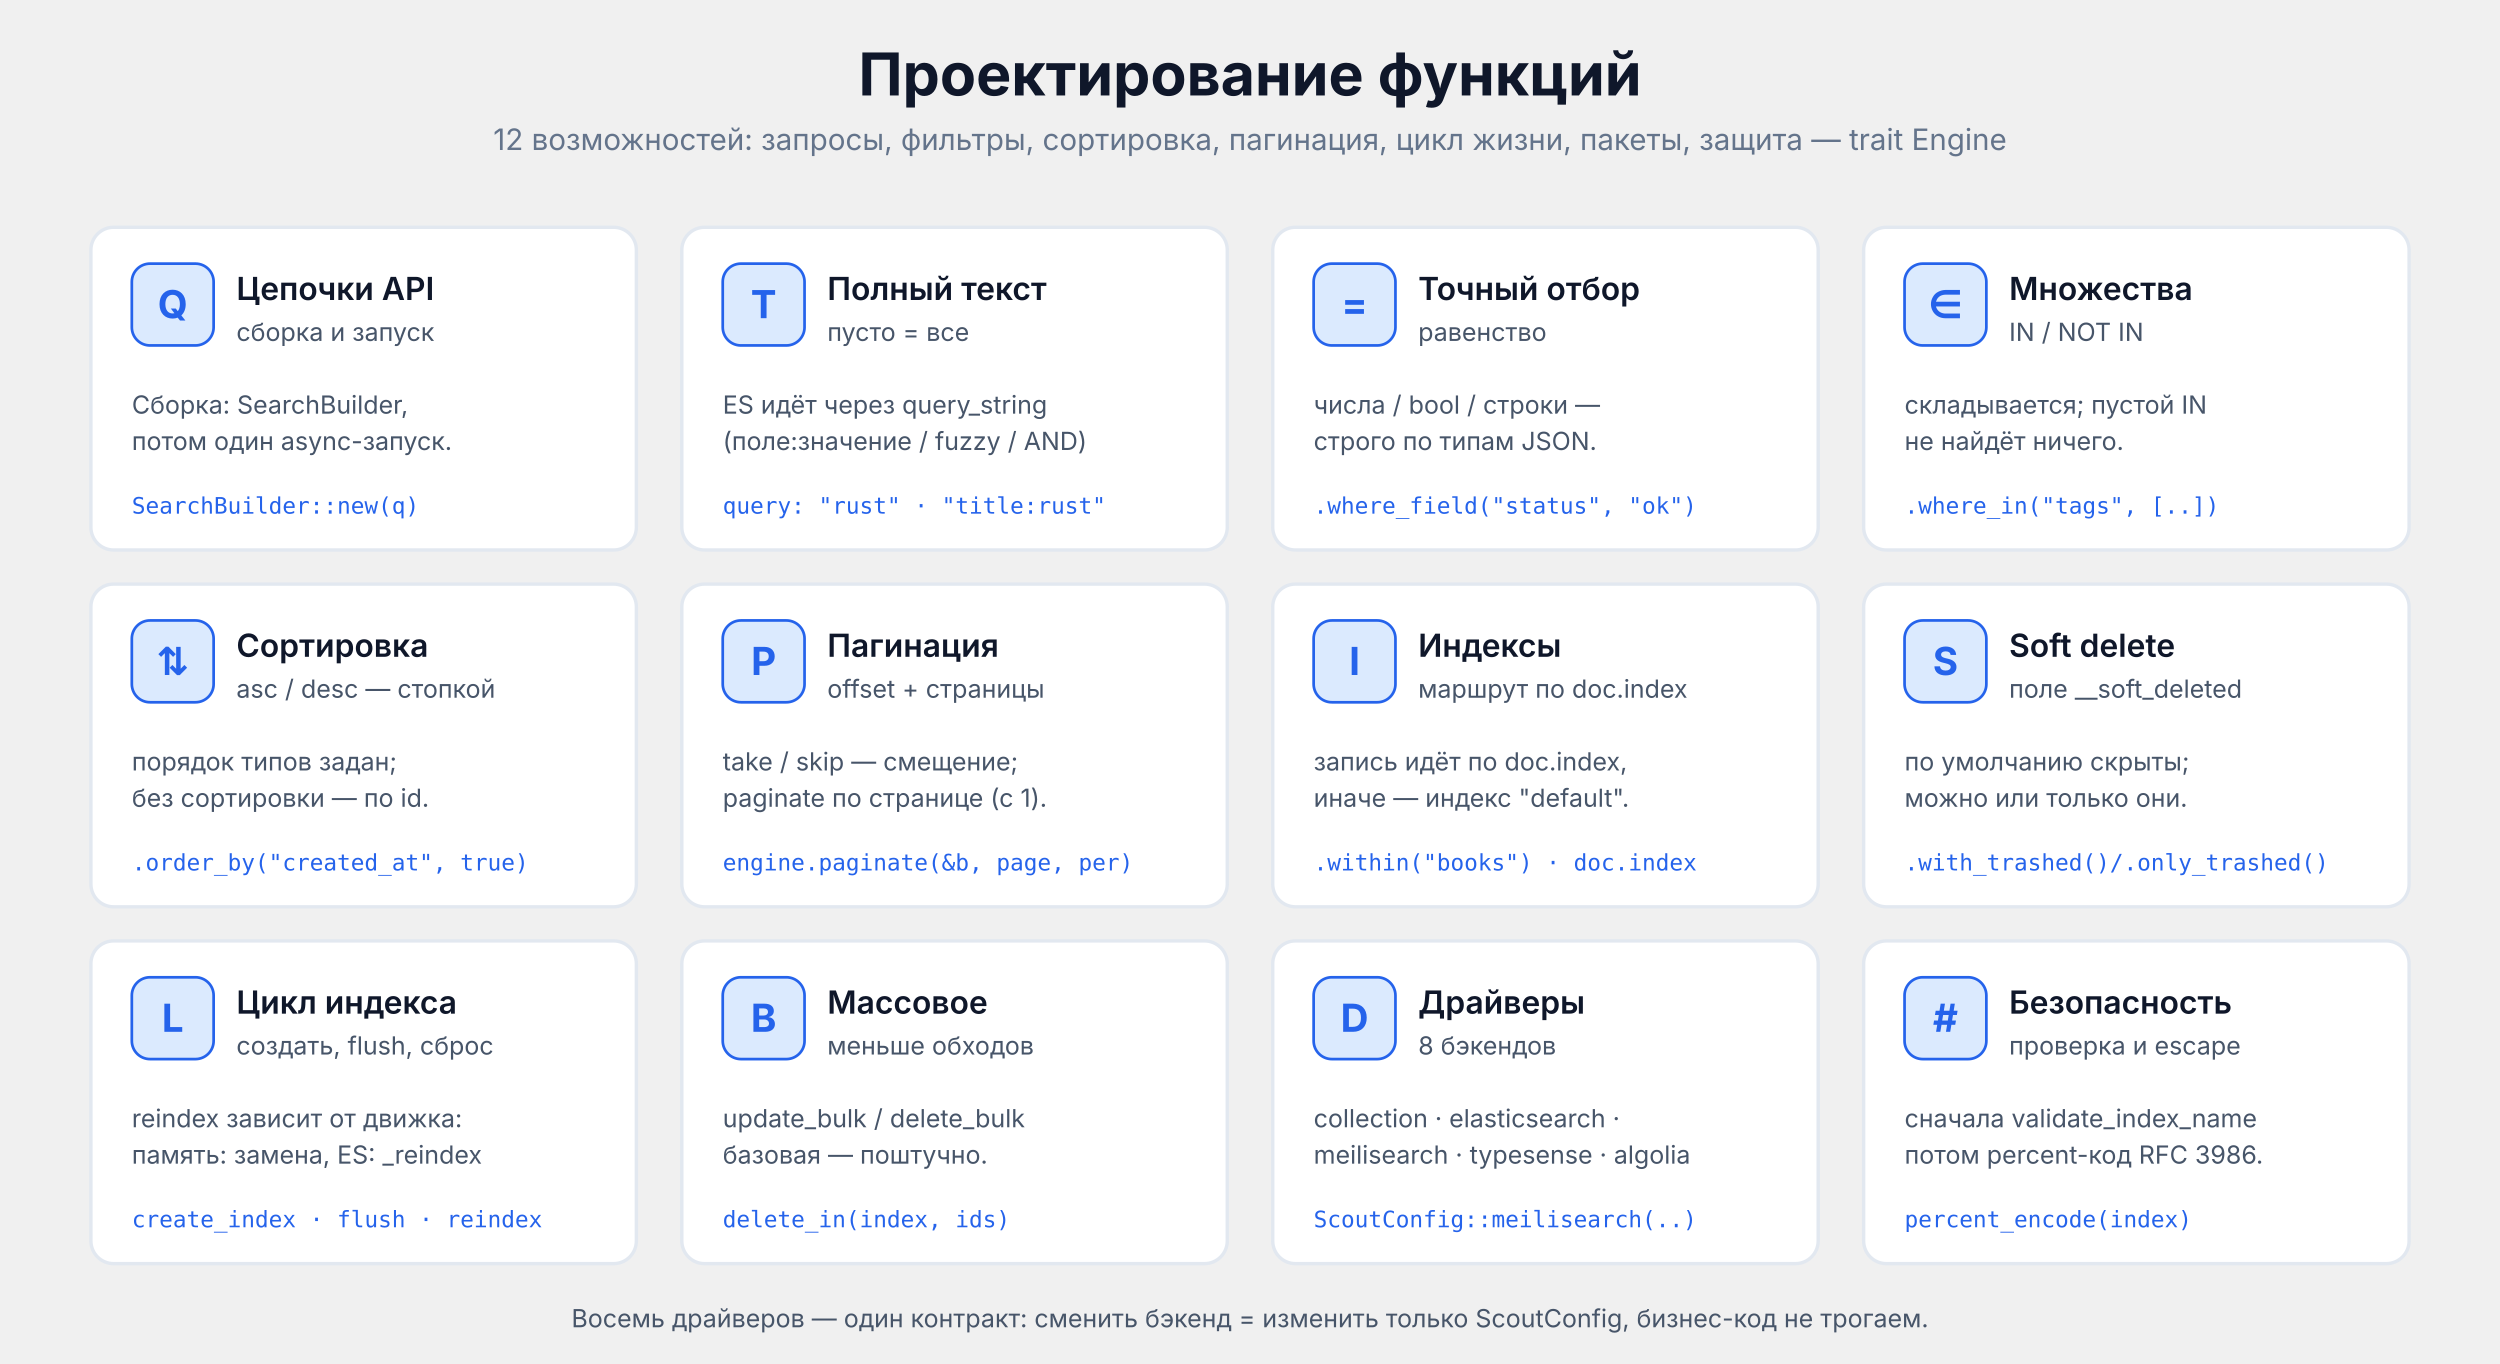
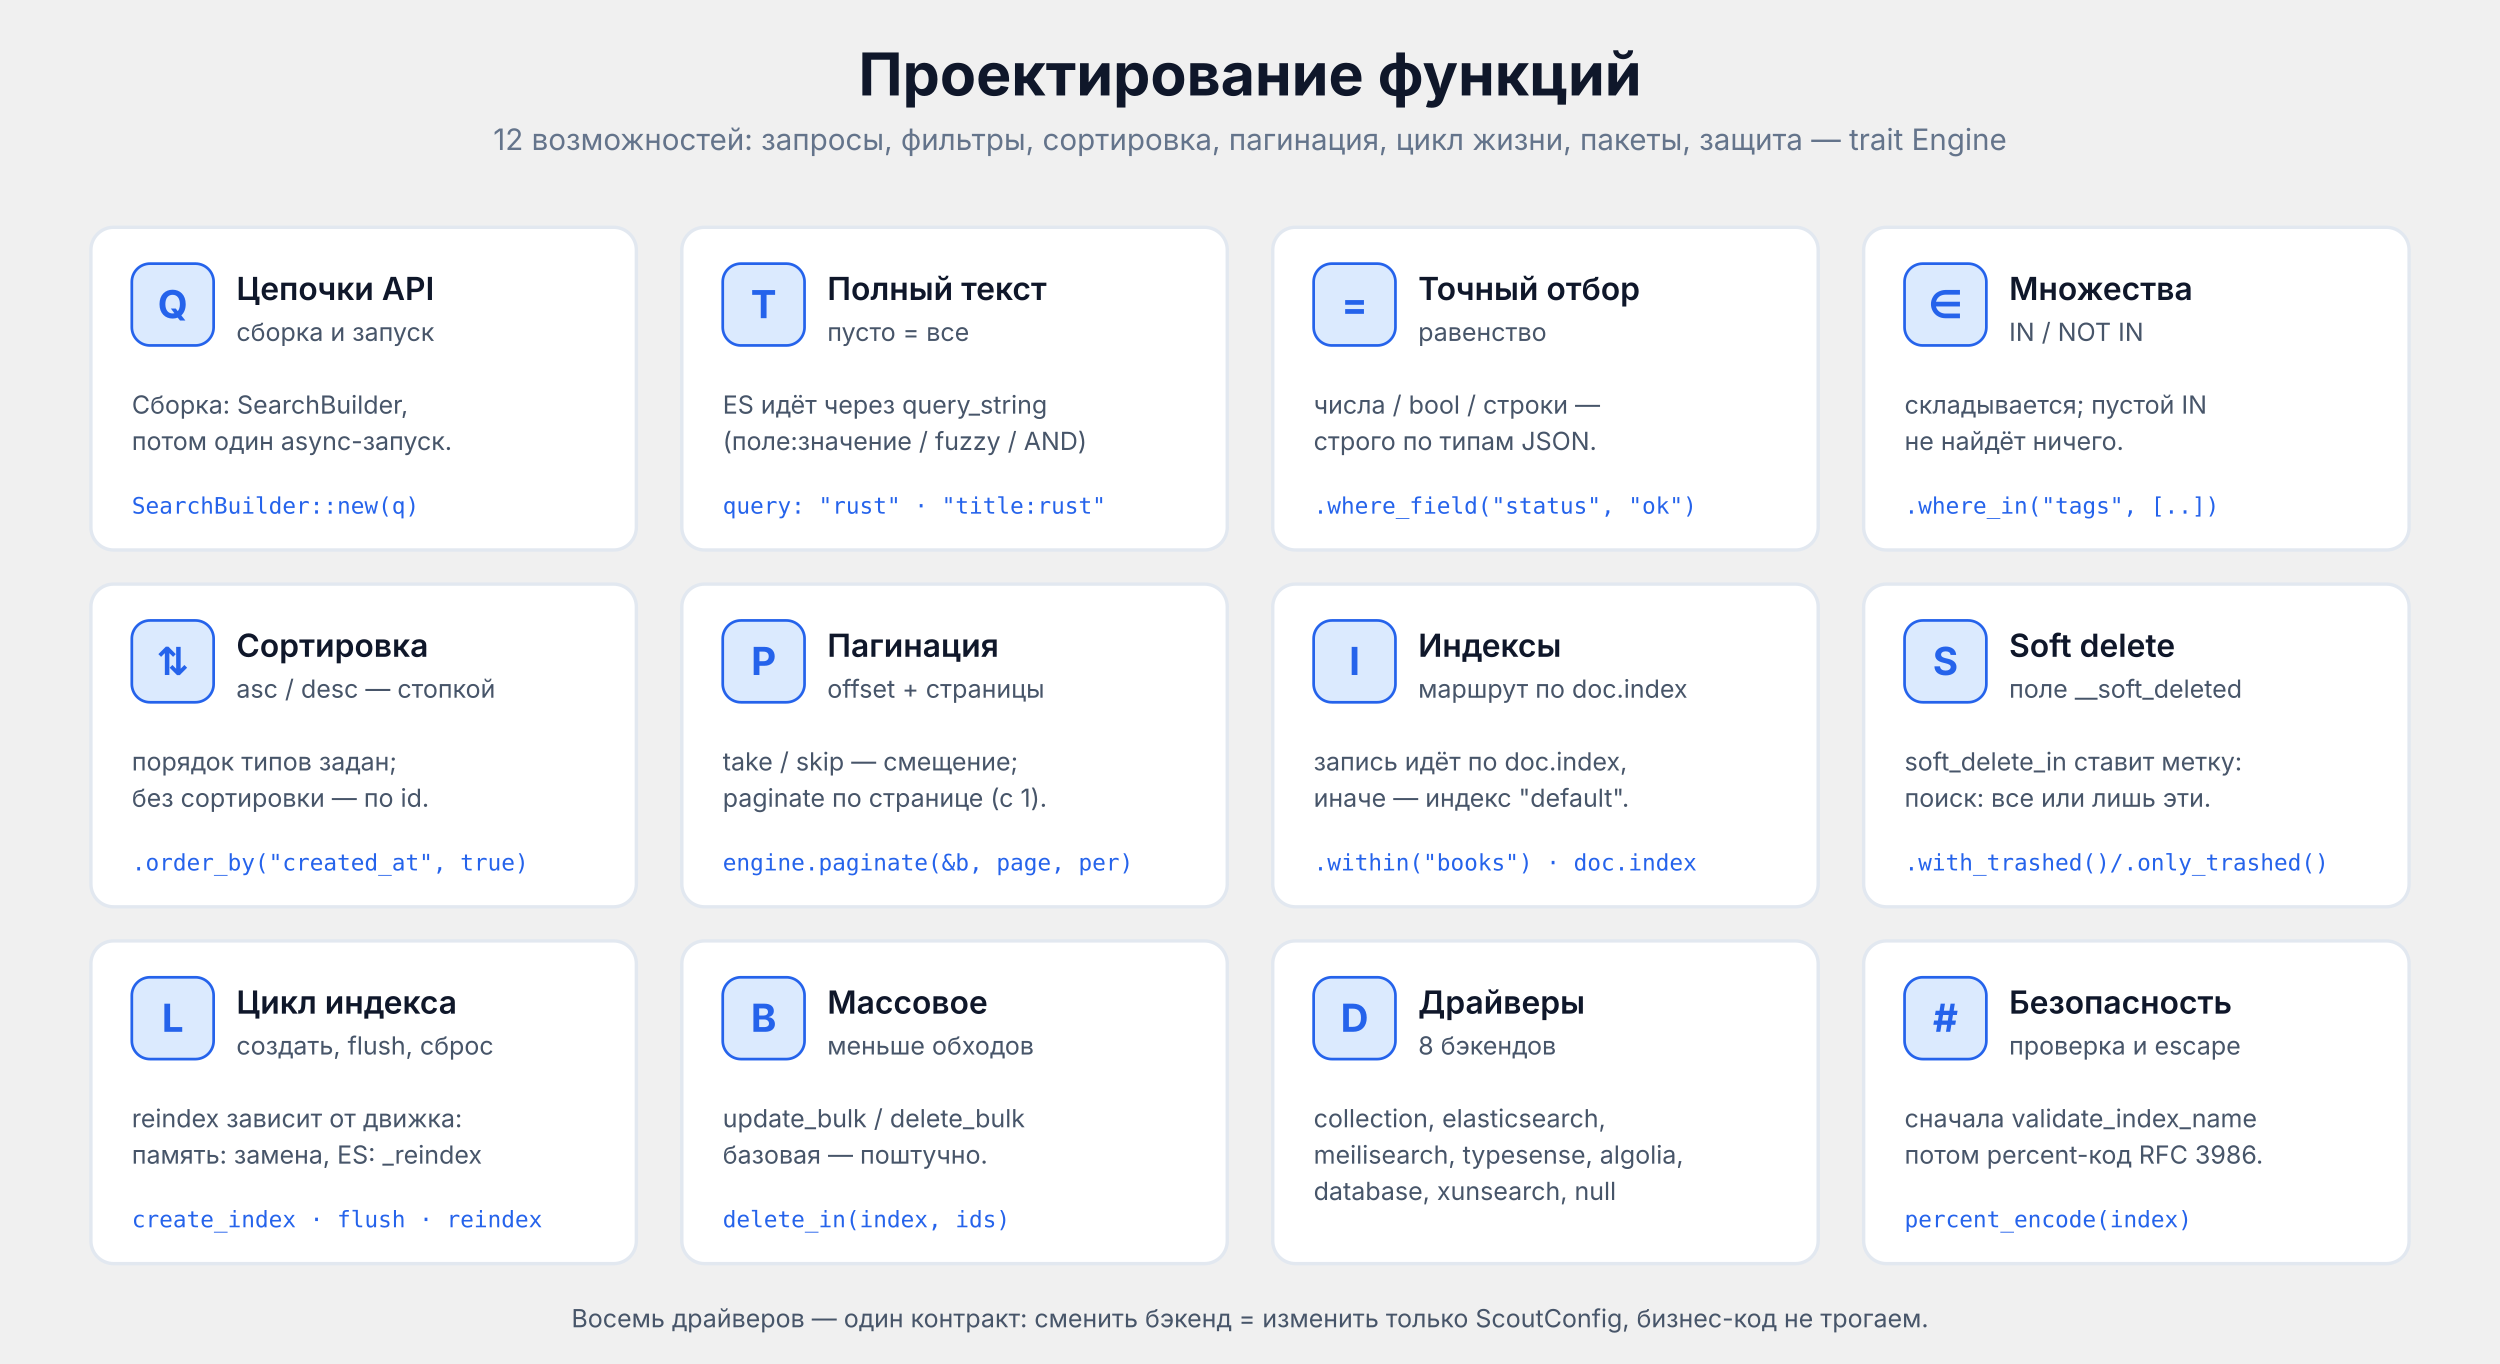
<svg xmlns="http://www.w3.org/2000/svg" viewBox="0 0 1100 600" font-family="system-ui, -apple-system, 'Segoe UI', sans-serif" role="img" aria-labelledby="featTitle">
  <defs>
    <style>
      .title { font-size: 26px; font-weight: 700; fill: #0f172a; }
      .sub   { font-size: 13px; fill: #64748b; }
      .card  { fill: #ffffff; stroke: #e2e8f0; stroke-width: 1.5; }
      .name  { font-size: 14px; font-weight: 600; fill: #0f172a; }
      .desc  { font-size: 11px; fill: #475569; }
      .api   { font-size: 10px; fill: #2563eb; font-family: ui-monospace, SFMono-Regular, Menlo, monospace; }
      .ico   { fill: #dbeafe; stroke: #2563eb; stroke-width: 1.2; }
      .ico-t { font-size: 17px; font-weight: 700; fill: #2563eb; }
      .n     { font-size: 10px; font-weight: 700; fill: #94a3b8; }
    </style>
  </defs>
  <text x="550" y="42" text-anchor="middle" class="title">Проектирование функций</text>
  <text x="550" y="66" text-anchor="middle" class="sub">12 возможностей: запросы, фильтры, сортировка, пагинация, цикл жизни, пакеты, защита — trait Engine</text>
  <rect x="40" y="100" width="240" height="142" rx="10" class="card" />
  <rect x="58" y="116" width="36" height="36" rx="8" class="ico" />
  <text x="76" y="140" text-anchor="middle" class="ico-t">Q</text>
  <text x="104" y="132" class="name">Цепочки API</text>
  <text x="104" y="150" class="desc">сборка и запуск</text>
  <text x="58" y="182" class="desc">Сборка: SearchBuilder,</text>
  <text x="58" y="198" class="desc">потом один async-запуск.</text>
  <text x="58" y="226" class="api">SearchBuilder::new(q)</text>
  <rect x="300" y="100" width="240" height="142" rx="10" class="card" />
  <rect x="318" y="116" width="36" height="36" rx="8" class="ico" />
  <text x="336" y="140" text-anchor="middle" class="ico-t">T</text>
  <text x="364" y="132" class="name">Полный текст</text>
  <text x="364" y="150" class="desc">пусто = все</text>
  <text x="318" y="182" class="desc">ES идёт через query_string</text>
  <text x="318" y="198" class="desc">(поле:значение / fuzzy / AND)</text>
  <text x="318" y="226" class="api">query: "rust" · "title:rust"</text>
  <rect x="560" y="100" width="240" height="142" rx="10" class="card" />
  <rect x="578" y="116" width="36" height="36" rx="8" class="ico" />
  <text x="596" y="140" text-anchor="middle" class="ico-t">=</text>
  <text x="624" y="132" class="name">Точный отбор</text>
  <text x="624" y="150" class="desc">равенство</text>
  <text x="578" y="182" class="desc">числа / bool / строки —</text>
  <text x="578" y="198" class="desc">строго по типам JSON.</text>
  <text x="578" y="226" class="api">.where_field("status", "ok")</text>
  <rect x="820" y="100" width="240" height="142" rx="10" class="card" />
  <rect x="838" y="116" width="36" height="36" rx="8" class="ico" />
  <text x="856" y="140" text-anchor="middle" class="ico-t">∈</text>
  <text x="884" y="132" class="name">Множества</text>
  <text x="884" y="150" class="desc">IN / NOT IN</text>
  <text x="838" y="182" class="desc">складывается; пустой IN</text>
  <text x="838" y="198" class="desc">не найдёт ничего.</text>
  <text x="838" y="226" class="api">.where_in("tags", [..])</text>
  <rect x="40" y="257" width="240" height="142" rx="10" class="card" />
  <rect x="58" y="273" width="36" height="36" rx="8" class="ico" />
  <text x="76" y="297" text-anchor="middle" class="ico-t">⇅</text>
  <text x="104" y="289" class="name">Сортировка</text>
  <text x="104" y="307" class="desc">asc / desc — стопкой</text>
  <text x="58" y="339" class="desc">порядок типов задан;</text>
  <text x="58" y="355" class="desc">без сортировки — по id.</text>
  <text x="58" y="383" class="api">.order_by("created_at", true)</text>
  <rect x="300" y="257" width="240" height="142" rx="10" class="card" />
  <rect x="318" y="273" width="36" height="36" rx="8" class="ico" />
  <text x="336" y="297" text-anchor="middle" class="ico-t">P</text>
  <text x="364" y="289" class="name">Пагинация</text>
  <text x="364" y="307" class="desc">offset + страницы</text>
  <text x="318" y="339" class="desc">take / skip — смещение;</text>
  <text x="318" y="355" class="desc">paginate по странице (с 1).</text>
  <text x="318" y="383" class="api">engine.paginate(&amp;b, page, per)</text>
  <rect x="560" y="257" width="240" height="142" rx="10" class="card" />
  <rect x="578" y="273" width="36" height="36" rx="8" class="ico" />
  <text x="596" y="297" text-anchor="middle" class="ico-t">I</text>
  <text x="624" y="289" class="name">Индексы</text>
  <text x="624" y="307" class="desc">маршрут по doc.index</text>
  <text x="578" y="339" class="desc">запись идёт по doc.index,</text>
  <text x="578" y="355" class="desc">иначе — индекс "default".</text>
  <text x="578" y="383" class="api">.within("books") · doc.index</text>
  <rect x="820" y="257" width="240" height="142" rx="10" class="card" />
  <rect x="838" y="273" width="36" height="36" rx="8" class="ico" />
  <text x="856" y="297" text-anchor="middle" class="ico-t">S</text>
  <text x="884" y="289" class="name">Soft delete</text>
  <text x="884" y="307" class="desc">поле __soft_deleted</text>
-   <text x="838" y="339" class="desc">по умолчанию скрыты;</text>
-   <text x="838" y="355" class="desc">можно или только они.</text>
+   <text x="838" y="339" class="desc">soft_delete_in ставит метку:</text>
+   <text x="838" y="355" class="desc">поиск: все или лишь эти.</text>
  <text x="838" y="383" class="api">.with_trashed()/.only_trashed()</text>
  <rect x="40" y="414" width="240" height="142" rx="10" class="card" />
  <rect x="58" y="430" width="36" height="36" rx="8" class="ico" />
  <text x="76" y="454" text-anchor="middle" class="ico-t">L</text>
  <text x="104" y="446" class="name">Цикл индекса</text>
  <text x="104" y="464" class="desc">создать, flush, сброс</text>
  <text x="58" y="496" class="desc">reindex зависит от движка:</text>
  <text x="58" y="512" class="desc">память: замена, ES: _reindex</text>
  <text x="58" y="540" class="api">create_index · flush · reindex</text>
  <rect x="300" y="414" width="240" height="142" rx="10" class="card" />
  <rect x="318" y="430" width="36" height="36" rx="8" class="ico" />
  <text x="336" y="454" text-anchor="middle" class="ico-t">B</text>
  <text x="364" y="446" class="name">Массовое</text>
  <text x="364" y="464" class="desc">меньше обходов</text>
  <text x="318" y="496" class="desc">update_bulk / delete_bulk</text>
  <text x="318" y="512" class="desc">базовая — поштучно.</text>
  <text x="318" y="540" class="api">delete_in(index, ids)</text>
  <rect x="560" y="414" width="240" height="142" rx="10" class="card" />
  <rect x="578" y="430" width="36" height="36" rx="8" class="ico" />
  <text x="596" y="454" text-anchor="middle" class="ico-t">D</text>
  <text x="624" y="446" class="name">Драйверы</text>
  <text x="624" y="464" class="desc">8 бэкендов</text>
-   <text x="578" y="496" class="desc">collection · elasticsearch ·</text>
-   <text x="578" y="512" class="desc">meilisearch · typesense · algolia</text>
-   <text x="578" y="540" class="api">ScoutConfig::meilisearch(..)</text>
+   <text x="578" y="496" class="desc">collection, elasticsearch,</text>
+   <text x="578" y="512" class="desc">meilisearch, typesense, algolia,</text>
+   <text x="578" y="528" class="desc">database, xunsearch, null</text>
  <rect x="820" y="414" width="240" height="142" rx="10" class="card" />
  <rect x="838" y="430" width="36" height="36" rx="8" class="ico" />
  <text x="856" y="454" text-anchor="middle" class="ico-t">#</text>
  <text x="884" y="446" class="name">Безопасность</text>
  <text x="884" y="464" class="desc">проверка и escape</text>
  <text x="838" y="496" class="desc">сначала validate_index_name</text>
  <text x="838" y="512" class="desc">потом percent-код RFC 3986.</text>
  <text x="838" y="540" class="api">percent_encode(index)</text>
  <text x="550" y="584" text-anchor="middle" class="desc">Восемь драйверов — один контракт: сменить бэкенд = изменить только ScoutConfig, бизнес-код не трогаем.</text>
</svg>
